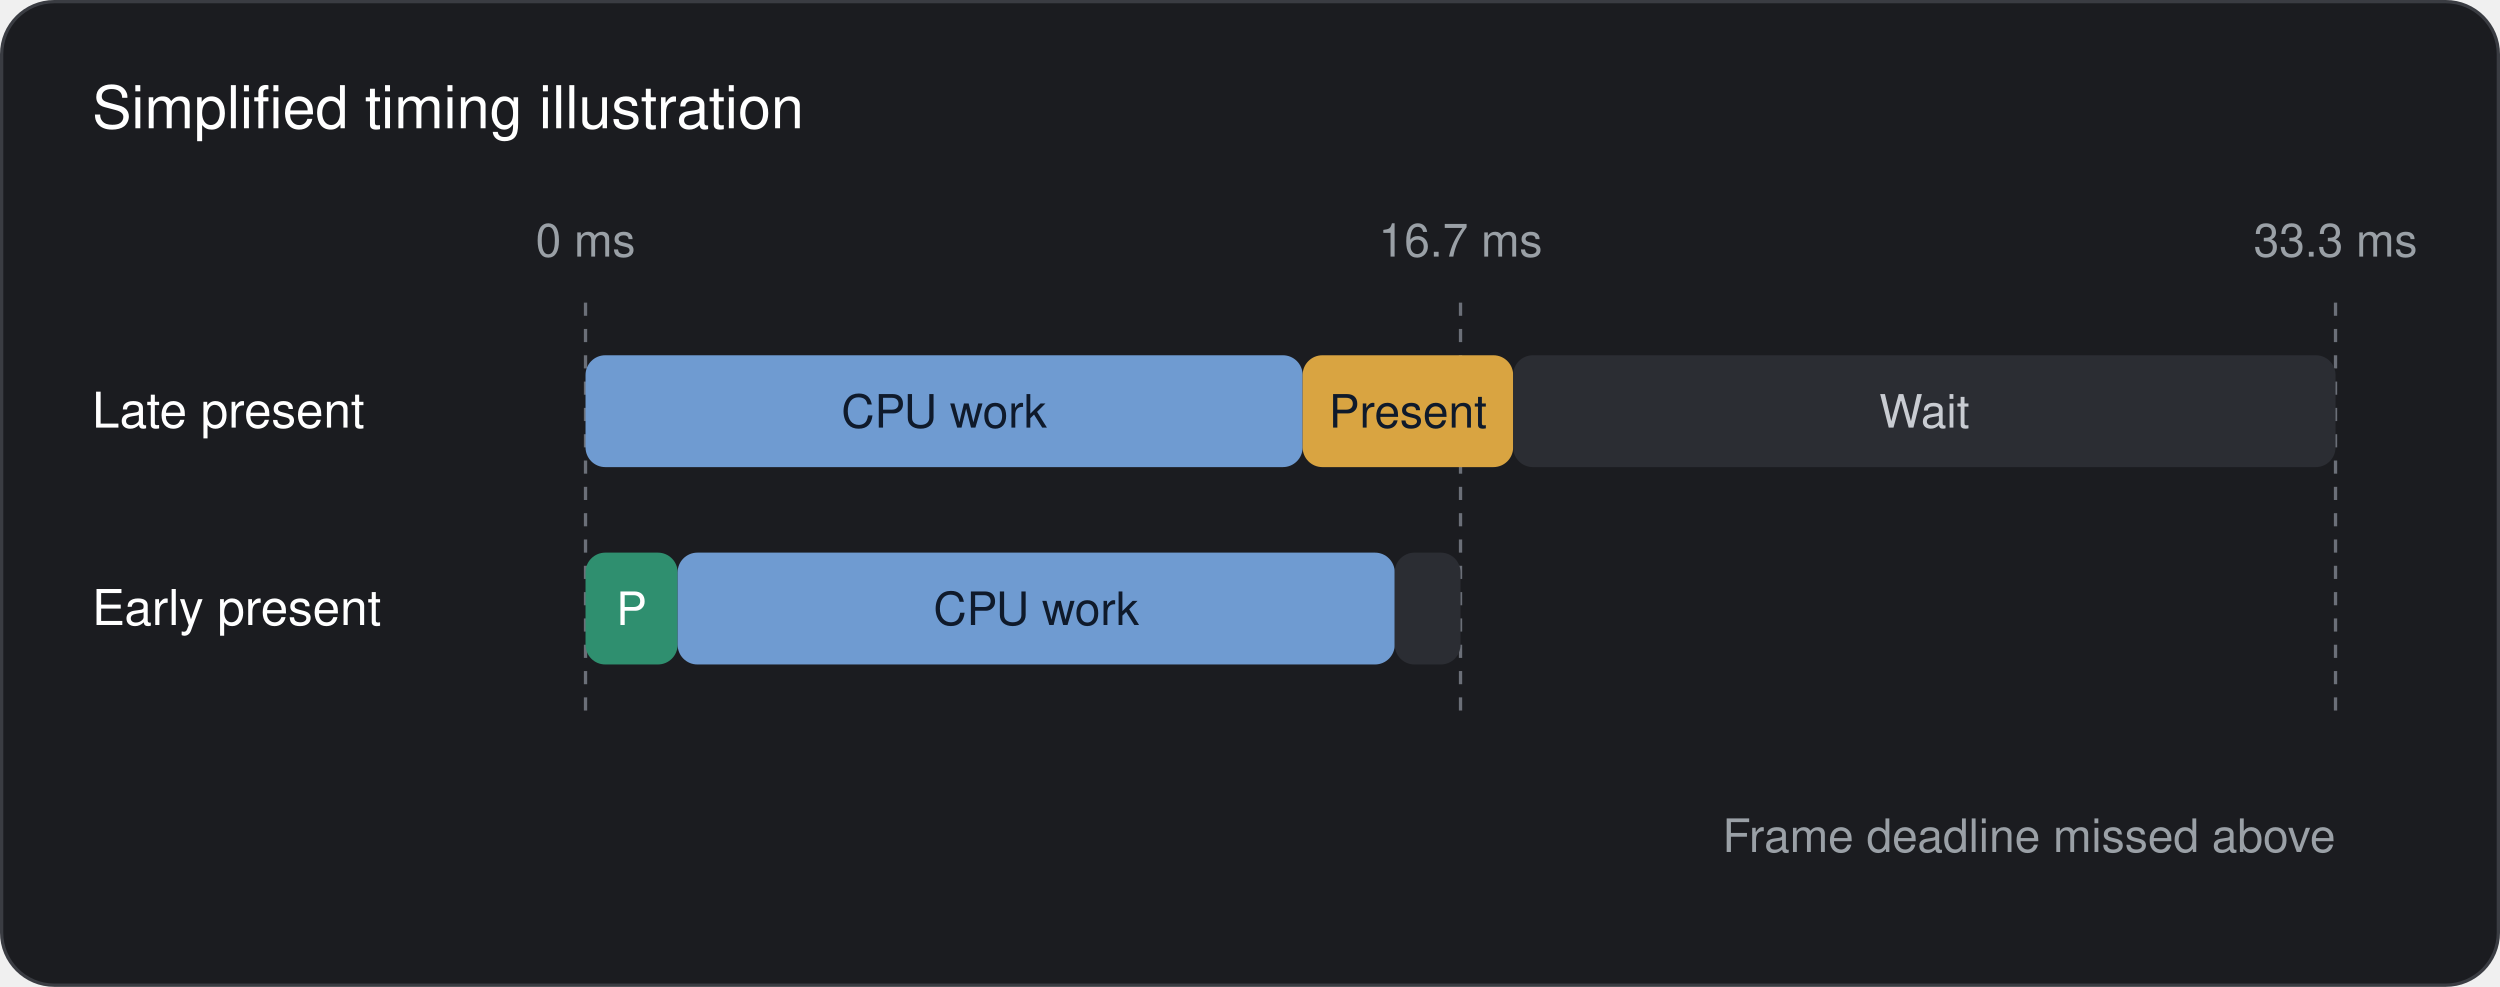
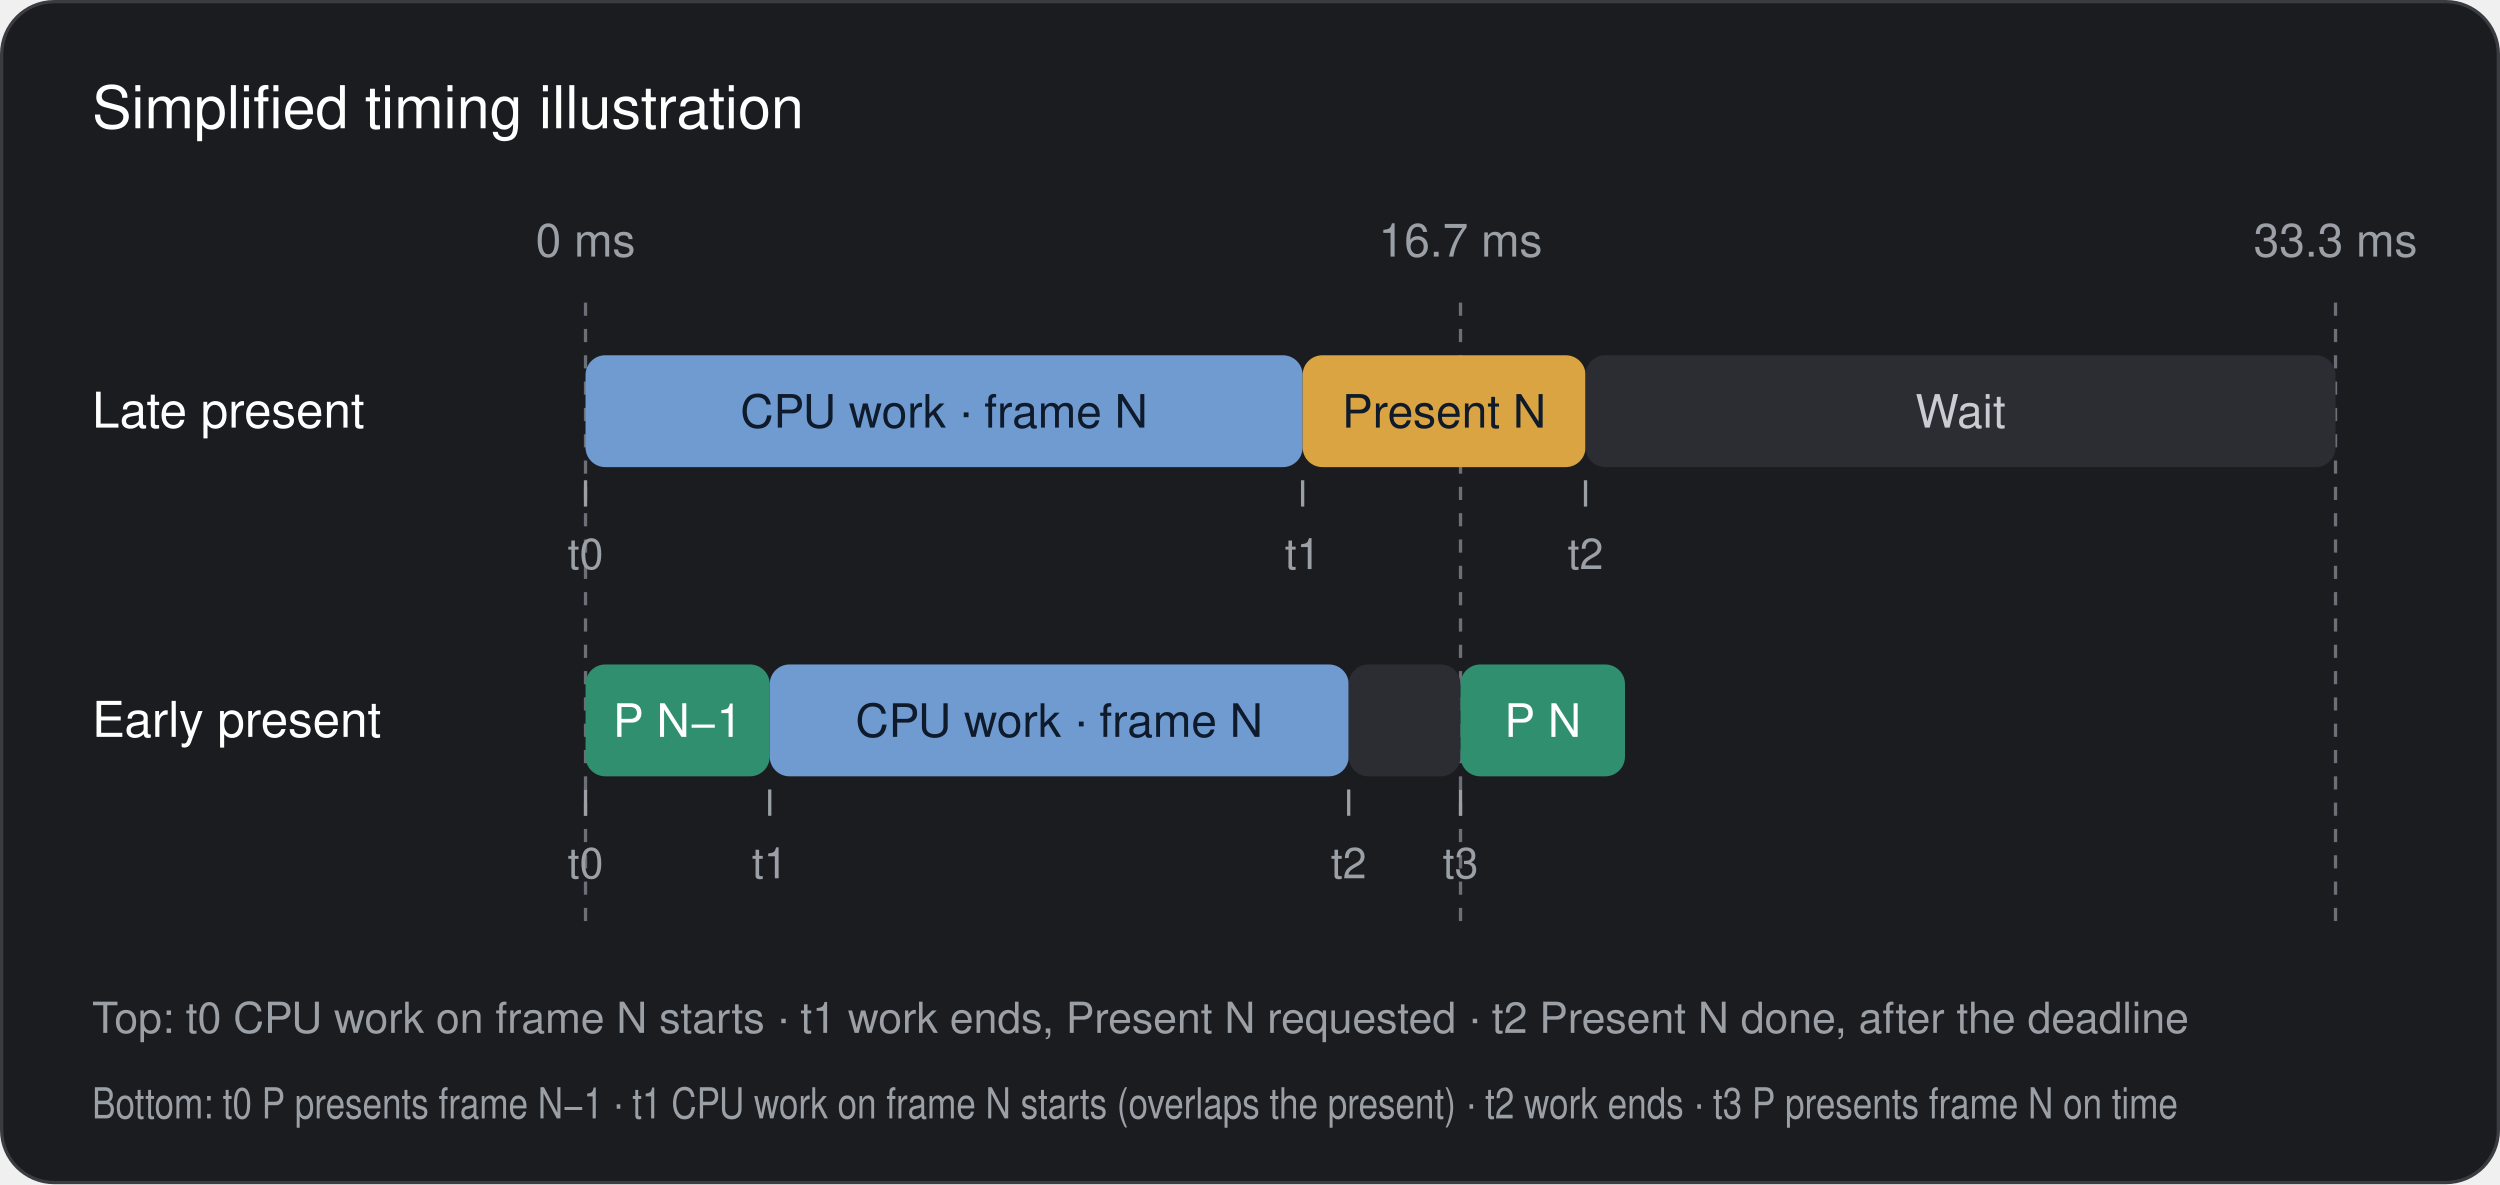
- <svg xmlns="http://www.w3.org/2000/svg" width="760" height="300" viewBox="0 0 760 300" font-family="Segoe UI, Helvetica, Arial, sans-serif">
-   <rect x="0.5" y="0.5" width="759" height="299" rx="16" fill="#1b1c20" stroke="#3a3c42" stroke-width="1" />
+ <svg xmlns="http://www.w3.org/2000/svg" width="760" height="360" viewBox="0 0 760 360" font-family="Segoe UI, Helvetica, Arial, sans-serif">
+   <rect x="0.5" y="0.5" width="759" height="359" rx="16" fill="#1b1c20" stroke="#3a3c42" stroke-width="1" />
  <text x="28" y="39" fill="#ffffff" font-size="18">Simplified timing illustration</text>
  <g fill="#9aa0a6" font-size="14" text-anchor="middle">
    <text x="178" y="78">0 ms</text>
    <text x="444" y="78">16.7 ms</text>
    <text x="710" y="78">33.3 ms</text>
  </g>
  <g stroke="#6b6f78" stroke-width="1" stroke-dasharray="4 4">
-     <line x1="178" y1="92" x2="178" y2="220" />
-     <line x1="444" y1="92" x2="444" y2="220" />
-     <line x1="710" y1="92" x2="710" y2="220" />
+     <line x1="178" y1="92" x2="178" y2="282" />
+     <line x1="444" y1="92" x2="444" y2="282" />
+     <line x1="710" y1="92" x2="710" y2="282" />
  </g>
  <g fill="#ffffff" font-size="15">
    <text x="28" y="130">Late present</text>
-     <text x="28" y="190">Early present</text>
+     <text x="28" y="224">Early present</text>
  </g>
  <rect x="178" y="108" width="218" height="34" rx="6" fill="#6f9bd1" />
-   <rect x="396" y="108" width="64" height="34" rx="6" fill="#d9a441" />
-   <rect x="460" y="108" width="250" height="34" rx="6" fill="#2b2d33" />
+   <rect x="396" y="108" width="86" height="34" rx="6" fill="#d9a441" />
+   <rect x="482" y="108" width="228" height="34" rx="6" fill="#2b2d33" />
  <g font-size="14" text-anchor="middle">
-     <text x="287" y="130" fill="#0f1a2b">CPU work</text>
-     <text x="428" y="130" fill="#0f1a2b">Present</text>
-     <text x="585" y="130" fill="#c9ccd2">Wait</text>
+     <text x="287" y="130" fill="#0f1a2b">CPU work · frame N</text>
+     <text x="439" y="130" fill="#0f1a2b">Present N</text>
+     <text x="596" y="130" fill="#c9ccd2">Wait</text>
  </g>
-   <rect x="178" y="168" width="28" height="34" rx="6" fill="#2f8f6f" />
-   <rect x="206" y="168" width="218" height="34" rx="6" fill="#6f9bd1" />
-   <rect x="424" y="168" width="20" height="34" rx="6" fill="#2b2d33" />
+   <g stroke="#9aa0a6" stroke-width="1">
+     <line x1="178" y1="146" x2="178" y2="154" />
+     <line x1="396" y1="146" x2="396" y2="154" />
+     <line x1="482" y1="146" x2="482" y2="154" />
+   </g>
+   <g fill="#9aa0a6" font-size="13" text-anchor="middle">
+     <text x="178" y="173">t0</text>
+     <text x="396" y="173">t1</text>
+     <text x="482" y="173">t2</text>
+   </g>
+   <rect x="178" y="202" width="56" height="34" rx="6" fill="#2f8f6f" />
+   <rect x="234" y="202" width="176" height="34" rx="6" fill="#6f9bd1" />
+   <rect x="410" y="202" width="34" height="34" rx="6" fill="#2b2d33" />
+   <rect x="444" y="202" width="50" height="34" rx="6" fill="#2f8f6f" />
  <g font-size="14" text-anchor="middle">
-     <text x="192" y="190" fill="#ffffff">P</text>
-     <text x="315" y="190" fill="#0f1a2b">CPU work</text>
+     <text x="206" y="224" fill="#ffffff">P N−1</text>
+     <text x="322" y="224" fill="#0f1a2b">CPU work · frame N</text>
+     <text x="469" y="224" fill="#ffffff">P N</text>
  </g>
-   <text x="710" y="259" fill="#9aa0a6" font-size="14" text-anchor="end">Frame deadline missed above</text>
+   <g stroke="#9aa0a6" stroke-width="1">
+     <line x1="178" y1="240" x2="178" y2="248" />
+     <line x1="234" y1="240" x2="234" y2="248" />
+     <line x1="410" y1="240" x2="410" y2="248" />
+     <line x1="444" y1="240" x2="444" y2="248" />
+   </g>
+   <g fill="#9aa0a6" font-size="13" text-anchor="middle">
+     <text x="178" y="267">t0</text>
+     <text x="234" y="267">t1</text>
+     <text x="410" y="267">t2</text>
+     <text x="444" y="267">t3</text>
+   </g>
+   <g fill="#9aa0a6" font-size="13">
+     <text x="28" y="314">Top: t0 CPU work on frame N starts · t1 work ends, Present N requested · t2 Present N done, after the deadline</text>
+     <g transform="translate(28 340) scale(0.82 1)">
+       <text x="0" y="0">Bottom: t0 P presents frame N−1 · t1 CPU work on frame N starts (overlaps the present) · t2 work ends · t3 P presents frame N on time</text>
+     </g>
+   </g>
</svg>
